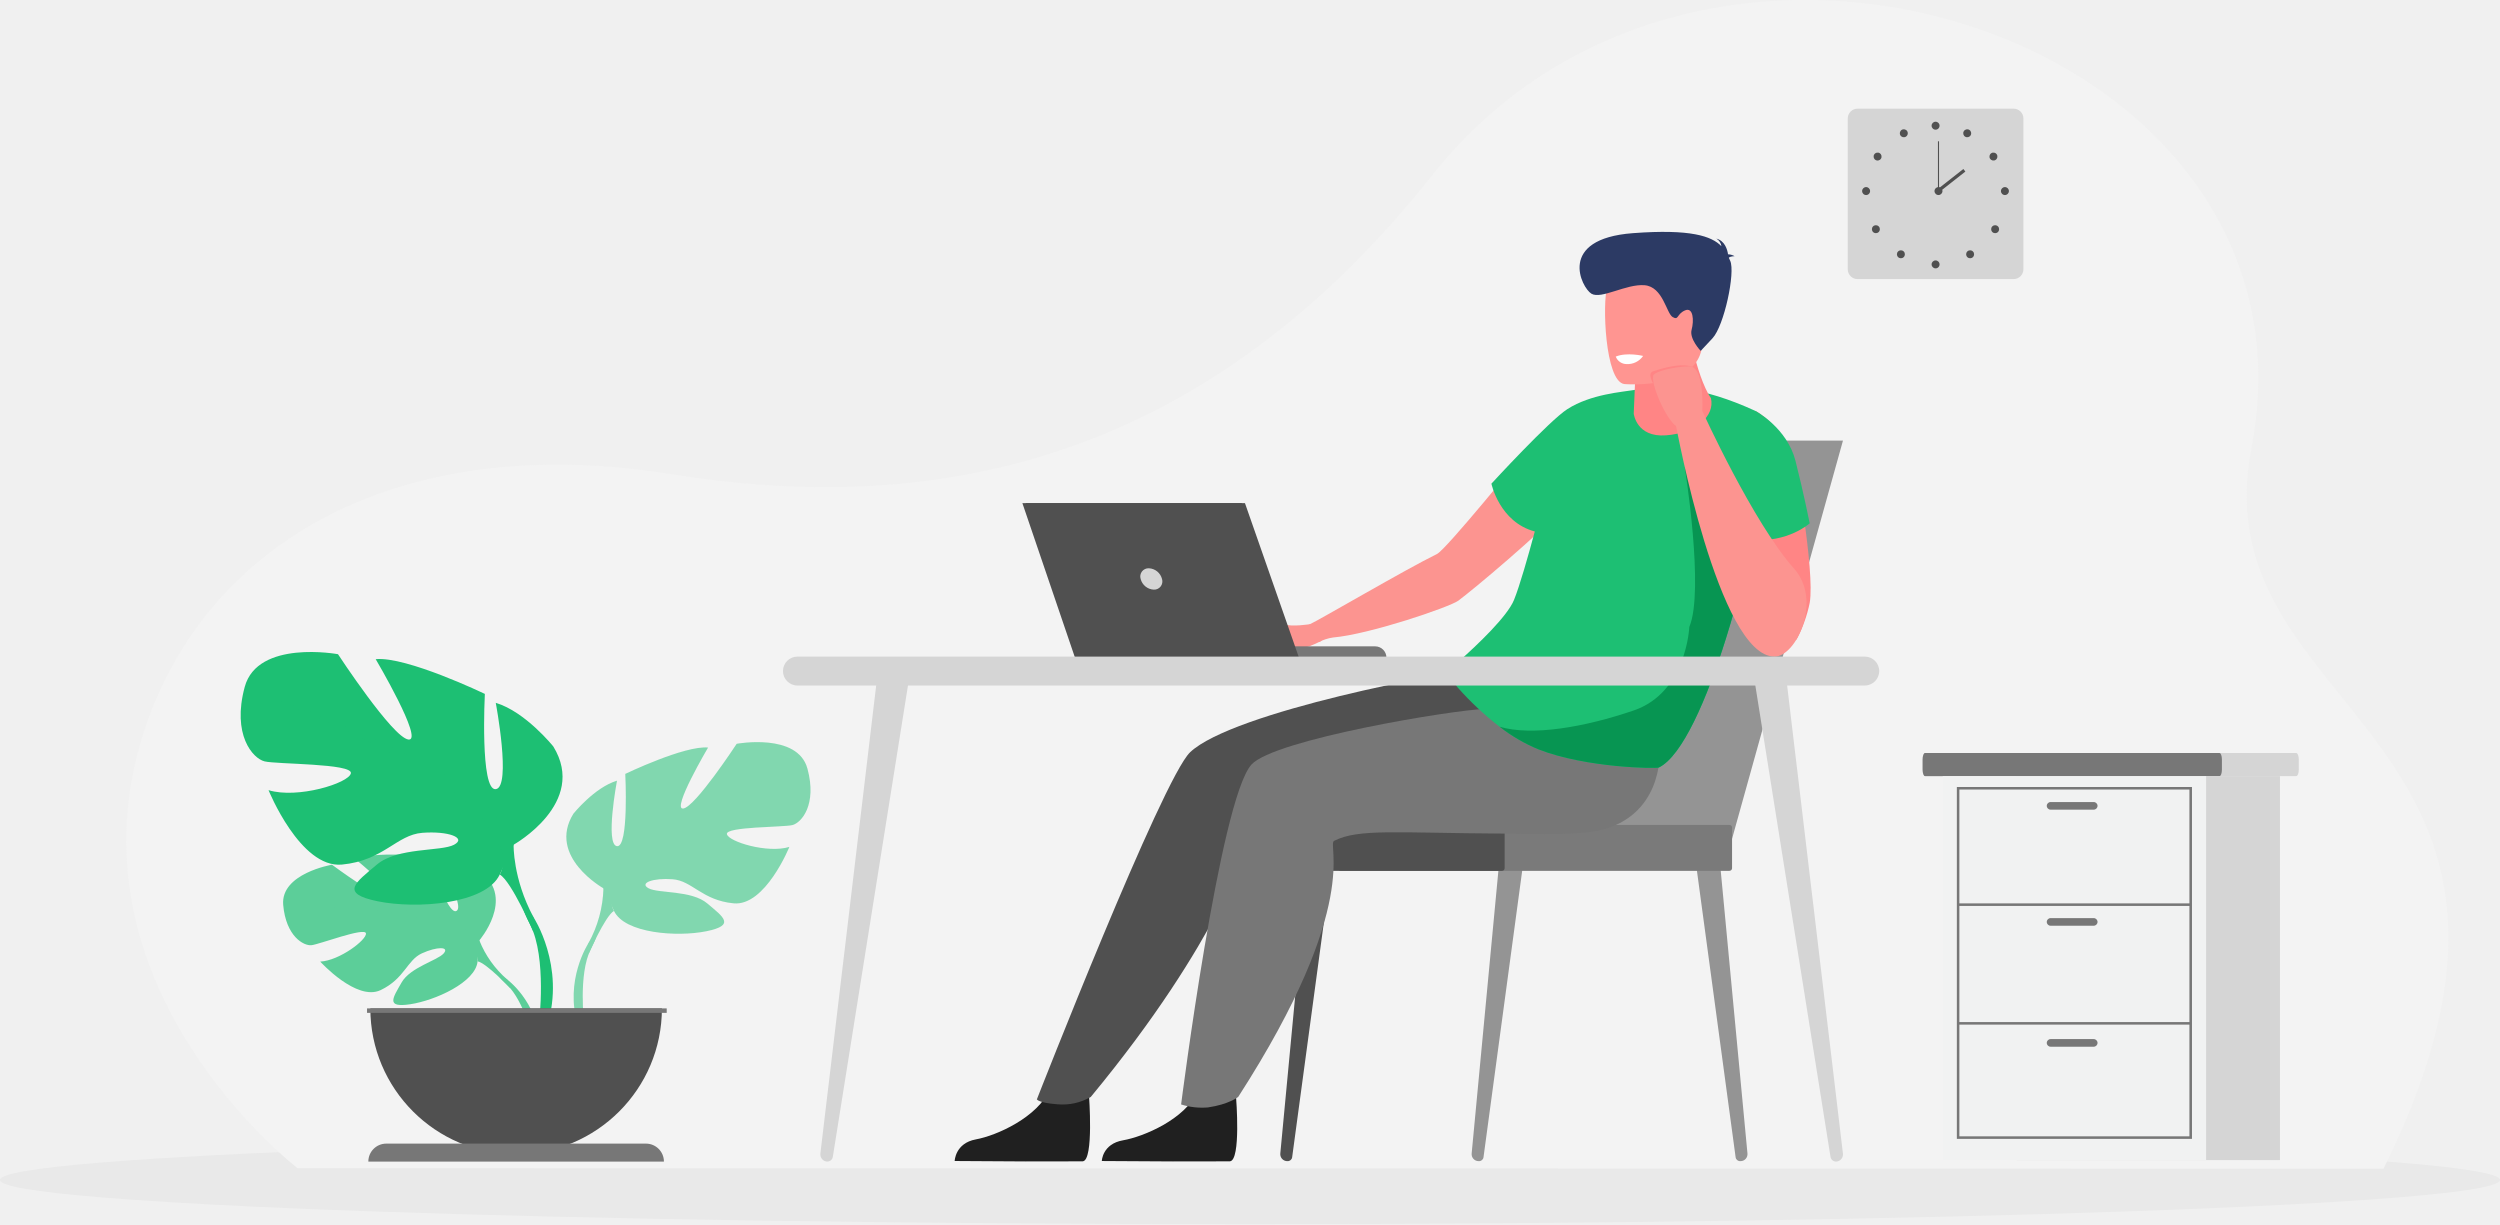
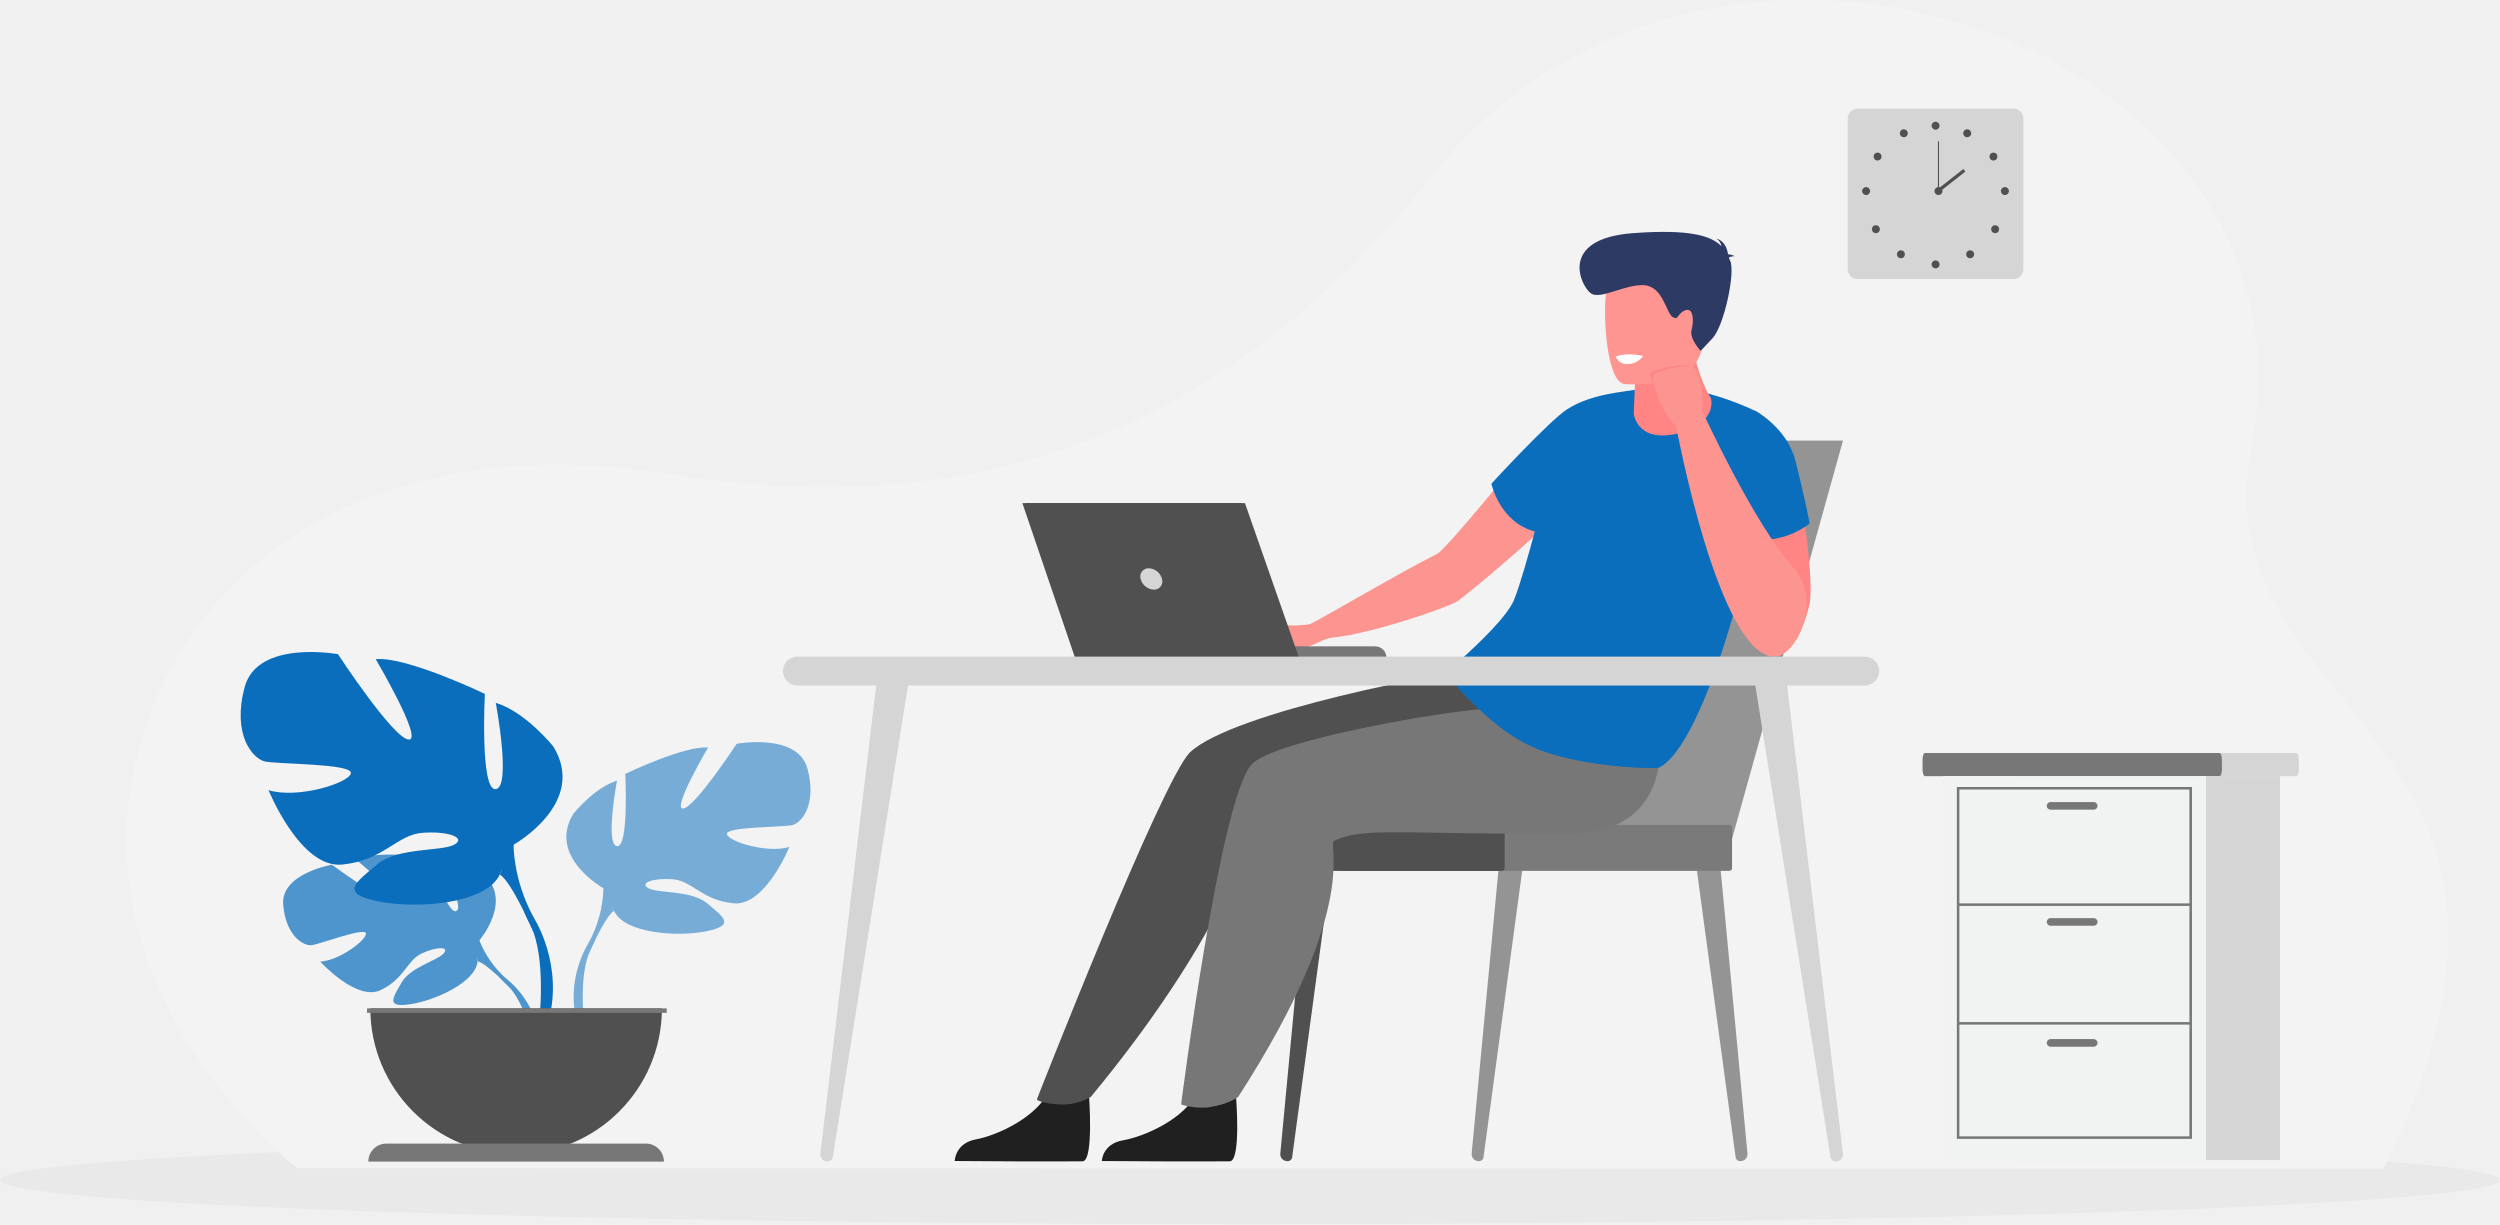
<svg xmlns="http://www.w3.org/2000/svg" width="743.202" height="363.915" viewBox="0 0 743.202 363.915">
  <g id="why-us-reverce" transform="translate(23.049 -18.048)">
    <g id="Group_16617" data-name="Group 16617" transform="translate(0 0)">
      <path id="Path_20135" data-name="Path 20135" d="M371.6,0c205.23,0,371.6,5.883,371.6,13.139S576.831,26.278,371.6,26.278,0,20.4,0,13.139,166.371,0,371.6,0Z" transform="translate(-23.049 355.685)" fill="#e9e9e9" />
      <path id="Path_19837" data-name="Path 19837" d="M1649.986,1080.484s-70.68-54.14-45.486-130.314c18.522-56,76.025-88.976,156.464-76.02,74.955,12.073,156.365-.578,226.439-88.97,81.779-103.159,266.982-40.574,243.429,81.285-15.506,80.222,103.775,83.988,39.28,214.181Z" transform="translate(-1584.582 -715.161)" fill="#f3f3f3" />
      <g id="Group_16589" data-name="Group 16589" transform="translate(414.437 275.687)">
        <path id="Path_19838" data-name="Path 19838" d="M2994.017,1780.8l-.148,0a2.078,2.078,0,0,1-2.028-2.273l8.063-85.276,7.036.665-11.578,85.735A1.331,1.331,0,0,1,2994.017,1780.8Z" transform="translate(-2991.832 -1693.25)" fill="#949494" />
      </g>
      <g id="Group_16590" data-name="Group 16590" transform="translate(481.34 275.687)">
        <path id="Path_19839" data-name="Path 19839" d="M3237.735,1780.8l.148,0a2.079,2.079,0,0,0,2.029-2.273l-8.063-85.276-7.036.665,11.578,85.735A1.331,1.331,0,0,0,3237.735,1780.8Z" transform="translate(-3224.813 -1693.25)" fill="#949494" />
      </g>
      <g id="Group_16591" data-name="Group 16591" transform="translate(357.552 275.687)">
        <path id="Path_19840" data-name="Path 19840" d="M2795.925,1780.8l-.148,0a2.078,2.078,0,0,1-2.028-2.273l8.063-85.276,7.036.665-11.578,85.735A1.331,1.331,0,0,1,2795.925,1780.8Z" transform="translate(-2793.74 -1693.25)" fill="#505050" />
      </g>
      <path id="Path_19841" data-name="Path 19841" d="M3085.038,1370.531l32.971-118.362h-72.83l-31.208,114.257Z" transform="translate(-2593.177 -1103.143)" fill="#949494" />
      <path id="Rectangle_10601" data-name="Rectangle 10601" d="M.785,0H116.4a.785.785,0,0,1,.785.785v12.08a.786.786,0,0,1-.786.786H.786A.786.786,0,0,1,0,12.865V.785A.785.785,0,0,1,.785,0Z" transform="translate(374.675 263.282)" fill="#7a7a7a" />
      <path id="Rectangle_10602" data-name="Rectangle 10602" d="M.786,0H82.292a.786.786,0,0,1,.786.786V12.865a.786.786,0,0,1-.786.786H.785A.785.785,0,0,1,0,12.866V.786A.786.786,0,0,1,.786,0Z" transform="translate(341.173 263.282)" fill="#505050" />
      <g id="Group_16593" data-name="Group 16593" transform="translate(260.755 86.979)">
        <path id="Path_19842" data-name="Path 19842" d="M3294.854,1278.628a40.03,40.03,0,0,1-3.774,10.6c-1.443,3.577-9.356-16.044-9.356-16.044l-1.182-7.558-1.92-12.277-.54-3.447-2.15-13.738.531-2.088,2.585-10.148-.233-2.314s7.977,4.415,10.149,12.792c.769,2.966,1.88,9.255,2.934,16.291.165,1.1,1.093,1.558,1.254,2.687C3294.509,1262.963,3295.678,1273.9,3294.854,1278.628Z" transform="translate(-3040.667 -1168.341)" fill="#ff8585" />
        <path id="Path_19843" data-name="Path 19843" d="M2824.645,1288.84a13.011,13.011,0,0,1,4.16-1.351c10.969-.944,34.752-9.084,37.27-10.948,4.646-3.44,24.058-19.77,31.711-28.013.006-.005,6.409-7.533,6.409-7.533,7.242-7.8.675-21.4.675-21.4s-12.436,5.281-16.935,10.478c-2.937,3.392-25.415,31.227-28.22,32.6-9.139,4.456-35.053,19.665-37.757,20.858C2821.958,1283.522,2818.447,1285.961,2824.645,1288.84Z" transform="translate(-2716.351 -1166.9)" fill="#fc9490" />
        <path id="Path_19844" data-name="Path 19844" d="M2496.576,1916.175s1.5,19.5-1.842,19.762c-.446.035-16.975.035-16.975.035l-21.1-.128s.138-5.3,6.306-6.427,18.375-6.537,22.112-15.043C2489.006,1905.425,2496.576,1916.175,2496.576,1916.175Z" transform="translate(-2456.658 -1659.631)" fill="#202020" />
        <path id="Path_19845" data-name="Path 19845" d="M2704.1,1495.758s-1.857,35.359-5.1,41.518c0,0-1.447-.51-12.009-.6-12.781-.114-73.817-.359-81.136,3.345-2.29,1.159-8.854,28.716-48.062,76.133a16.715,16.715,0,0,1-9.864,2.191c-5.688-.414-6.166-1.467-6.166-1.467s37.3-95.339,45.561-103.193c12.617-12,77.213-24.338,86.665-24.614S2704.1,1495.758,2704.1,1495.758Z" transform="translate(-2517.328 -1358.989)" fill="#505050" />
        <path id="Path_19846" data-name="Path 19846" d="M2648.91,1919.6s1.5,18.691-1.842,18.938c-.445.034-16.975.034-16.975.034l-21.1-.123s.138-5.084,6.306-6.159,18.375-6.265,22.111-14.417C2641.341,1909.3,2648.91,1919.6,2648.91,1919.6Z" transform="translate(-2565.248 -1662.231)" fill="#202020" />
        <path id="Path_19847" data-name="Path 19847" d="M2834.8,1512.384s-.513,9.776-1.471,19.942c-1.179,12.523-8.945,20.484-21.456,21.791-8.424.879-18.378.414-24.956.377-31.715-.177-43.039-1.554-50.358,2.15-2.29,1.159,8.6,18.548-28.522,76.133,0,0-2.8,2.24-9,3.122a20.633,20.633,0,0,1-7.972-.882s11.52-90.554,20.9-101.027c6.71-7.488,59.928-16.271,69.378-16.547S2834.8,1512.384,2834.8,1512.384Z" transform="translate(-2623.749 -1375.614)" fill="#777" />
-         <path id="Path_19848" data-name="Path 19848" d="M3078.577,1237.512s-6.5,5.886-17.346,4.871c-.615,3.143-1.381,6.636-2.277,10.334-.074.307-.149.618-.227.928-1.412,5.755-3.127,11.973-5.054,18.107-5.591,17.818-12.963,34.975-19.95,38.351-.732.354-21.494.159-35.707-5.37a49.214,49.214,0,0,1-11.641-6.763,90.967,90.967,0,0,1-12.426-11.629,5.609,5.609,0,0,1,.462-7.921c5.349-4.768,14.257-13.195,16.261-18.134,1.691-4.167,4.185-12.932,6.181-20.353-10.5-2.786-12.9-14.21-12.9-14.21s17.195-18.721,22.581-22.165c7.049-4.5,16.375-5.082,20.027-5.709,8.963-1.539,19.518-1.272,35.977,6.289,0,0,9.32,5.039,11.8,14.759S3078.577,1237.512,3078.577,1237.512Z" transform="translate(-2824.391 -1150.867)" fill="#1dbf73" />
+         <path id="Path_19848" data-name="Path 19848" d="M3078.577,1237.512s-6.5,5.886-17.346,4.871c-.615,3.143-1.381,6.636-2.277,10.334-.074.307-.149.618-.227.928-1.412,5.755-3.127,11.973-5.054,18.107-5.591,17.818-12.963,34.975-19.95,38.351-.732.354-21.494.159-35.707-5.37a49.214,49.214,0,0,1-11.641-6.763,90.967,90.967,0,0,1-12.426-11.629,5.609,5.609,0,0,1,.462-7.921c5.349-4.768,14.257-13.195,16.261-18.134,1.691-4.167,4.185-12.932,6.181-20.353-10.5-2.786-12.9-14.21-12.9-14.21s17.195-18.721,22.581-22.165c7.049-4.5,16.375-5.082,20.027-5.709,8.963-1.539,19.518-1.272,35.977,6.289,0,0,9.32,5.039,11.8,14.759S3078.577,1237.512,3078.577,1237.512Z" transform="translate(-2824.391 -1150.867)" fill="#0a6ebd" />
        <path id="Path_19849" data-name="Path 19849" d="M3169.25,1185.556c-8.834.669-9.6-6.463-9.6-6.463l.2-4.73.232-5.555s6.4-3.375,11.441-5.714c3.219-1.491,5.889-2.559,5.995-2.059.737,3.457,2.866,10.344,5.076,13.443C3183.889,1179.842,3178.087,1184.886,3169.25,1185.556Z" transform="translate(-2957.777 -1125.07)" fill="#ff8585" />
        <g id="Group_16592" data-name="Group 16592" transform="translate(185.768)">
          <path id="Path_19850" data-name="Path 19850" d="M3135.657,1101.822s22.186,2.006,23.222-11.829,4.6-22.894-9.523-24.76-17.271,3.207-18.741,7.741S3129.914,1100.944,3135.657,1101.822Z" transform="translate(-3122.387 -1056.585)" fill="#ff9591" />
          <path id="Path_19851" data-name="Path 19851" d="M3147.94,1043.8c.206-.233.676-.42,1.722-.473a4.243,4.243,0,0,0-1.952-.558c-.213-1.456-.978-4.034-3.48-4.669a3.14,3.14,0,0,1,1.514,2.27c-2.89-2.989-9.1-5.18-26.309-3.886-22.685,1.706-15.265,16.254-12.336,18s10.338-2.976,15.807-2.522,6.479,8.363,8.332,9.454,1.128-.829,3.644-1.955,2.739,3.036,2,5.738,2.7,6.284,2.7,6.284l3.5-3.742c3.5-3.741,6.846-19.633,5.273-23.029C3148.22,1044.407,3148.083,1044.1,3147.94,1043.8Z" transform="translate(-3103.569 -1036.102)" fill="#2c3a64" />
        </g>
        <path id="Path_19852" data-name="Path 19852" d="M3141.033,1163.557a3.457,3.457,0,0,0,3.239,2.23,5.617,5.617,0,0,0,4.9-2.423S3144.416,1162.181,3141.033,1163.557Z" transform="translate(-2944.507 -1126.482)" fill="#fff" />
        <path id="Path_19853" data-name="Path 19853" d="M3177.663,1179.537s-1.758-2.92,0-3.51c9.021-3.025,11.656-1.317,11.656-1.317Z" transform="translate(-2970.061 -1134.565)" fill="#ff8585" />
        <path id="Path_19854" data-name="Path 19854" d="M3194.25,1188.566s.795-13.352-3.9-13.251-10.482,1.6-10.7,2.792c-.622,3.356,4.783,14.734,7.465,15.24S3194.25,1188.566,3194.25,1188.566Z" transform="translate(-2972 -1135.338)" fill="#fc9490" />
-         <path id="Path_19855" data-name="Path 19855" d="M3093.1,1312.291c-1.412,5.755-3.127,11.973-5.054,18.107-5.591,17.818-12.963,34.975-19.95,38.351-.732.354-21.495.158-35.707-5.37a49.232,49.232,0,0,1-11.641-6.764c9.519,2.864,25.193.186,39.89-4.831,15.745-5.38,16.519-24.821,16.519-24.821,4.551-10.756-1.369-47.593-1.369-47.593Z" transform="translate(-2858.762 -1209.513)" fill="#079552" />
+         <path id="Path_19855" data-name="Path 19855" d="M3093.1,1312.291c-1.412,5.755-3.127,11.973-5.054,18.107-5.591,17.818-12.963,34.975-19.95,38.351-.732.354-21.495.158-35.707-5.37a49.232,49.232,0,0,1-11.641-6.764c9.519,2.864,25.193.186,39.89-4.831,15.745-5.38,16.519-24.821,16.519-24.821,4.551-10.756-1.369-47.593-1.369-47.593Z" transform="translate(-2858.762 -1209.513)" fill="#0a6ebd" />
        <path id="Path_19856" data-name="Path 19856" d="M3203.487,1225.58s12.611,68.554,29.276,68.594c6.42.015,14.28-16.666,5.8-26.161-12.173-13.629-27.285-46.881-27.285-46.881S3209.163,1219.8,3203.487,1225.58Z" transform="translate(-2989.026 -1167.905)" fill="#fc9490" />
        <path id="Path_19857" data-name="Path 19857" d="M2760.612,1442.012s-5.258.892-8.006,0-19.546,5.585-17.53,5.74,12.081-1.332,14.427-1.135,3.6.308,2.678,1.146-7.435,1.074-5.16,1.8,7.86.517,10.239,0a28.816,28.816,0,0,0,6.53-2.473C2765.552,1446.175,2760.612,1442.012,2760.612,1442.012Z" transform="translate(-2655.005 -1325.39)" fill="#fc9490" />
      </g>
      <g id="Group_16594" data-name="Group 16594" transform="translate(280.883 167.617)">
        <path id="Path_19858" data-name="Path 19858" d="M2756.756,1468.533h42.178a3.362,3.362,0,0,0-3.362-3.362h-38.816Z" transform="translate(-2690.707 -1422.596)" fill="#777" />
        <path id="Path_19859" data-name="Path 19859" d="M2595.3,1316.914h-65.21l15.642,45.936h65.632Z" transform="translate(-2529.133 -1316.913)" fill="#505050" />
        <path id="Path_19860" data-name="Path 19860" d="M2526.75,1316.911l15.641,45.936h65.633l-16.065-45.936Z" transform="translate(-2526.75 -1316.911)" fill="#505050" />
        <path id="Path_19861" data-name="Path 19861" d="M2648.97,1387.528a4.24,4.24,0,0,0,3.912,3.178,2.448,2.448,0,0,0,2.445-3.178,4.241,4.241,0,0,0-3.912-3.178A2.447,2.447,0,0,0,2648.97,1387.528Z" transform="translate(-2613.813 -1364.984)" fill="#d5d5d5" />
      </g>
      <g id="Group_16601" data-name="Group 16601" transform="translate(48.488 211.872)">
        <g id="Group_16596" data-name="Group 16596" transform="translate(12.619 60.213)" opacity="0.7">
-           <path id="Path_19862" data-name="Path 19862" d="M1819.757,1706.229s10.551-12.309.651-20.128c0,0-7.232-4.378-13.128-4.022,0,0,8.355,14.011,5.652,15.4s-8.185-16.284-8.185-16.284-16.457-1.6-21.751.949c0,0,14.068,11.513,11.106,12.2s-18.159-10.615-18.159-10.615-15.317,2.607-14.5,11.95,6.094,12.229,8.414,11.981,15.889-5.428,16.184-3.528-7.872,8.112-13.592,8.4c0,0,10.8,11.909,17.975,8.472s7.79-8.885,12.263-10.928,8.293-2.039,6.446.045-9.943,4.11-12.5,8.635-4.854,7.578,2.571,6.46,19.495-6.55,20.025-12.772Z" transform="translate(-1761.411 -1680.706)" fill="#1dbf73" />
+           <path id="Path_19862" data-name="Path 19862" d="M1819.757,1706.229s10.551-12.309.651-20.128c0,0-7.232-4.378-13.128-4.022,0,0,8.355,14.011,5.652,15.4s-8.185-16.284-8.185-16.284-16.457-1.6-21.751.949c0,0,14.068,11.513,11.106,12.2s-18.159-10.615-18.159-10.615-15.317,2.607-14.5,11.95,6.094,12.229,8.414,11.981,15.889-5.428,16.184-3.528-7.872,8.112-13.592,8.4c0,0,10.8,11.909,17.975,8.472s7.79-8.885,12.263-10.928,8.293-2.039,6.446.045-9.943,4.11-12.5,8.635-4.854,7.578,2.571,6.46,19.495-6.55,20.025-12.772Z" transform="translate(-1761.411 -1680.706)" fill="#0a6ebd" />
          <g id="Group_16595" data-name="Group 16595" transform="translate(7.557 15.157)">
-             <path id="Path_19863" data-name="Path 19863" d="M1787.729,1733.56s41.6-1.6,50.788,10.295a30.094,30.094,0,0,0,8.284,11.626l.975,2.656s-7.209-7.6-9.789-8.061C1837.987,1750.075,1842.021,1735.336,1787.729,1733.56Z" transform="translate(-1787.729 -1733.487)" fill="#1dbf73" />
-             <path id="Path_19864" data-name="Path 19864" d="M1987.609,1807.475s8.929,6.6,9.55,18.4l-1.62.145s-2.852-12.2-8.007-16.972S1987.609,1807.475,1987.609,1807.475Z" transform="translate(-1928.537 -1785.483)" fill="#1dbf73" />
+             <path id="Path_19863" data-name="Path 19863" d="M1787.729,1733.56s41.6-1.6,50.788,10.295a30.094,30.094,0,0,0,8.284,11.626l.975,2.656s-7.209-7.6-9.789-8.061C1837.987,1750.075,1842.021,1735.336,1787.729,1733.56Z" transform="translate(-1787.729 -1733.487)" fill="#0a6ebd" />
+             <path id="Path_19864" data-name="Path 19864" d="M1987.609,1807.475s8.929,6.6,9.55,18.4l-1.62.145s-2.852-12.2-8.007-16.972S1987.609,1807.475,1987.609,1807.475Z" transform="translate(-1928.537 -1785.483)" fill="#0a6ebd" />
          </g>
        </g>
        <g id="Group_16598" data-name="Group 16598" transform="translate(96.821 26.792)" opacity="0.53">
-           <path id="Path_19865" data-name="Path 19865" d="M2065.666,1607.787s-16.784-9.4-8.952-22.155c0,0,6.266-7.833,12.979-9.847,0,0-3.581,19.022,0,19.469s2.462-21.484,2.462-21.484,17.679-8.5,24.617-7.833c0,0-10.966,18.574-7.385,18.127s15.889-19.246,15.889-19.246,18.126-3.357,21.036,7.385-1.79,16.113-4.475,16.784-19.917.448-19.469,2.685,12.084,5.818,18.574,3.8c0,0-7.161,17.679-16.56,16.784s-12.308-6.714-18.127-7.161-10.07,1.119-7.161,2.686,12.756.513,17.456,4.509,8.5,6.457-.224,8.247-24.393.671-27.526-6.042Z" transform="translate(-2054.632 -1564.323)" fill="#1dbf73" />
+           <path id="Path_19865" data-name="Path 19865" d="M2065.666,1607.787s-16.784-9.4-8.952-22.155c0,0,6.266-7.833,12.979-9.847,0,0-3.581,19.022,0,19.469s2.462-21.484,2.462-21.484,17.679-8.5,24.617-7.833c0,0-10.966,18.574-7.385,18.127s15.889-19.246,15.889-19.246,18.126-3.357,21.036,7.385-1.79,16.113-4.475,16.784-19.917.448-19.469,2.685,12.084,5.818,18.574,3.8c0,0-7.161,17.679-16.56,16.784s-12.308-6.714-18.127-7.161-10.07,1.119-7.161,2.686,12.756.513,17.456,4.509,8.5,6.457-.224,8.247-24.393.671-27.526-6.042Z" transform="translate(-2054.632 -1564.323)" fill="#0a6ebd" />
          <g id="Group_16597" data-name="Group 16597" transform="translate(2.17 11.238)">
-             <path id="Path_19866" data-name="Path 19866" d="M2134.313,1603.46s-46.995,15.217-52.366,32.225a35.7,35.7,0,0,1-4.476,16.336v3.357s4.923-11.413,7.609-12.979C2085.08,1642.4,2074.562,1627.629,2134.313,1603.46Z" transform="translate(-2073.082 -1603.46)" fill="#1dbf73" />
-             <path id="Path_19867" data-name="Path 19867" d="M2066.576,1767.383s-7.248,11.006-3.116,24.4l1.865-.5s-1.81-14.756,1.982-22.177S2066.576,1767.383,2066.576,1767.383Z" transform="translate(-2062.187 -1718.821)" fill="#1dbf73" />
+             <path id="Path_19866" data-name="Path 19866" d="M2134.313,1603.46s-46.995,15.217-52.366,32.225a35.7,35.7,0,0,1-4.476,16.336v3.357s4.923-11.413,7.609-12.979C2085.08,1642.4,2074.562,1627.629,2134.313,1603.46Z" transform="translate(-2073.082 -1603.46)" fill="#0a6ebd" />
+             <path id="Path_19867" data-name="Path 19867" d="M2066.576,1767.383s-7.248,11.006-3.116,24.4l1.865-.5s-1.81-14.756,1.982-22.177S2066.576,1767.383,2066.576,1767.383Z" transform="translate(-2062.187 -1718.821)" fill="#0a6ebd" />
          </g>
        </g>
        <g id="Group_16600" data-name="Group 16600" transform="translate(0)">
-           <path id="Path_19868" data-name="Path 19868" d="M1798.62,1528.317s22.124-12.39,11.8-29.2c0,0-8.26-10.325-17.109-12.98,0,0,4.72,25.075,0,25.664s-3.245-28.319-3.245-28.319-23.3-11.209-32.449-10.324c0,0,14.455,24.484,9.735,23.894s-20.944-25.37-20.944-25.37-23.894-4.425-27.729,9.735,2.36,21.24,5.9,22.125,26.254.59,25.664,3.54-15.929,7.67-24.484,5.015c0,0,9.439,23.3,21.829,22.124s16.225-8.85,23.894-9.439,13.275,1.474,9.44,3.54-16.815.677-23.01,5.943-11.21,8.512.3,10.871,32.154.885,36.284-7.965Z" transform="translate(-1717.467 -1471.024)" fill="#1dbf73" />
+           <path id="Path_19868" data-name="Path 19868" d="M1798.62,1528.317s22.124-12.39,11.8-29.2c0,0-8.26-10.325-17.109-12.98,0,0,4.72,25.075,0,25.664s-3.245-28.319-3.245-28.319-23.3-11.209-32.449-10.324c0,0,14.455,24.484,9.735,23.894s-20.944-25.37-20.944-25.37-23.894-4.425-27.729,9.735,2.36,21.24,5.9,22.125,26.254.59,25.664,3.54-15.929,7.67-24.484,5.015c0,0,9.439,23.3,21.829,22.124s16.225-8.85,23.894-9.439,13.275,1.474,9.44,3.54-16.815.677-23.01,5.943-11.21,8.512.3,10.871,32.154.885,36.284-7.965Z" transform="translate(-1717.467 -1471.024)" fill="#0a6ebd" />
          <g id="Group_16599" data-name="Group 16599" transform="translate(12.125 14.814)">
-             <path id="Path_19869" data-name="Path 19869" d="M1759.689,1522.613s61.948,20.059,69.028,42.479c0,0-.3,10.029,5.9,21.535v4.425s-6.49-15.044-10.03-17.109C1824.587,1573.942,1838.452,1554.472,1759.689,1522.613Z" transform="translate(-1759.689 -1522.613)" fill="#1dbf73" />
-             <path id="Path_19870" data-name="Path 19870" d="M2013.268,1738.695s9.554,14.507,4.107,32.167l-2.458-.66s2.386-19.451-2.612-29.234S2013.268,1738.695,2013.268,1738.695Z" transform="translate(-1938.34 -1674.681)" fill="#1dbf73" />
+             <path id="Path_19869" data-name="Path 19869" d="M1759.689,1522.613s61.948,20.059,69.028,42.479c0,0-.3,10.029,5.9,21.535v4.425s-6.49-15.044-10.03-17.109C1824.587,1573.942,1838.452,1554.472,1759.689,1522.613Z" transform="translate(-1759.689 -1522.613)" fill="#0a6ebd" />
+             <path id="Path_19870" data-name="Path 19870" d="M2013.268,1738.695s9.554,14.507,4.107,32.167l-2.458-.66s2.386-19.451-2.612-29.234S2013.268,1738.695,2013.268,1738.695Z" transform="translate(-1938.34 -1674.681)" fill="#0a6ebd" />
          </g>
        </g>
        <path id="Path_19871" data-name="Path 19871" d="M1895.085,1883.325a43.338,43.338,0,0,1-43.339-43.338h86.677A43.338,43.338,0,0,1,1895.085,1883.325Z" transform="translate(-1813.187 -1734.035)" fill="#505050" />
        <path id="Path_19872" data-name="Path 19872" d="M1849.663,1985.313h87.873a5.347,5.347,0,0,0-5.346-5.347h-77.18a5.347,5.347,0,0,0-5.347,5.347Z" transform="translate(-1811.701 -1833.817)" fill="#777" />
        <rect id="Rectangle_10603" data-name="Rectangle 10603" width="89.087" height="1.33" transform="translate(37.574 105.952)" fill="#777" />
      </g>
      <g id="Group_16606" data-name="Group 16606" transform="translate(548.503 241.906)">
        <path id="Path_19873" data-name="Path 19873" d="M3458.7,1577.534v3.023c0,1.058.343,1.923.761,1.923h110.31c.418,0,.761-.864.761-1.923v-3.023c0-1.057-.344-1.922-.761-1.922h-110.31C3459.04,1575.612,3458.7,1576.478,3458.7,1577.534Z" transform="translate(-3458.697 -1575.612)" fill="#d5d5d5" />
        <path id="Path_19874" data-name="Path 19874" d="M3458.7,1577.534v3.023c0,1.058.315,1.923.7,1.923h87.575c.384,0,.7-.864.7-1.923v-3.023c0-1.057-.314-1.922-.7-1.922H3459.4C3459.011,1575.612,3458.7,1576.478,3458.7,1577.534Z" transform="translate(-3458.697 -1575.612)" fill="#777" />
        <rect id="Rectangle_10604" data-name="Rectangle 10604" width="78.313" height="114.145" transform="translate(27.92 6.869)" fill="#d5d5d5" />
        <rect id="Rectangle_10605" data-name="Rectangle 10605" width="78.313" height="114.145" transform="translate(5.973 6.869)" fill="#f1f2f2" />
        <g id="Group_16605" data-name="Group 16605" transform="translate(10.18 10.093)">
          <g id="Group_16602" data-name="Group 16602">
            <path id="Path_19875" data-name="Path 19875" d="M3494.149,1610.76h69.9v104.619h-69.9Zm69.143.755H3494.9v103.109h68.388Z" transform="translate(-3494.149 -1610.76)" fill="#777" />
          </g>
          <g id="Group_16603" data-name="Group 16603" transform="translate(0.378 34.609)">
            <rect id="Rectangle_10606" data-name="Rectangle 10606" width="69.142" height="0.755" fill="#777" />
          </g>
          <g id="Group_16604" data-name="Group 16604" transform="translate(0.378 69.892)">
            <rect id="Rectangle_10607" data-name="Rectangle 10607" width="69.142" height="0.755" fill="#777" />
          </g>
          <path id="Path_19876" data-name="Path 19876" d="M3588.37,1628.635h12.83a1.135,1.135,0,0,0,1.132-1.133h0a1.135,1.135,0,0,0-1.132-1.132h-12.83a1.136,1.136,0,0,0-1.132,1.132h0A1.136,1.136,0,0,0,3588.37,1628.635Z" transform="translate(-3560.506 -1621.888)" fill="#777" />
          <path id="Path_19877" data-name="Path 19877" d="M3588.37,1748.787h12.83a1.135,1.135,0,0,0,1.132-1.132h0a1.135,1.135,0,0,0-1.132-1.132h-12.83a1.136,1.136,0,0,0-1.132,1.132h0A1.136,1.136,0,0,0,3588.37,1748.787Z" transform="translate(-3560.506 -1707.537)" fill="#777" />
          <path id="Path_19878" data-name="Path 19878" d="M3588.37,1874.039h12.83a1.135,1.135,0,0,0,1.132-1.133h0a1.135,1.135,0,0,0-1.132-1.131h-12.83a1.135,1.135,0,0,0-1.132,1.131h0A1.136,1.136,0,0,0,3588.37,1874.039Z" transform="translate(-3560.506 -1796.822)" fill="#777" />
        </g>
      </g>
      <g id="Group_16613" data-name="Group 16613" transform="translate(526.25 50.354)">
        <path id="Rectangle_10609" data-name="Rectangle 10609" d="M2.915,0H49.307a2.914,2.914,0,0,1,2.914,2.914V47.747a2.916,2.916,0,0,1-2.916,2.916H2.914A2.914,2.914,0,0,1,0,47.749V2.915A2.915,2.915,0,0,1,2.915,0Z" transform="translate(0 0)" fill="#d5d5d5" />
        <g id="Group_16609" data-name="Group 16609" transform="translate(4.273 3.878)">
          <g id="Group_16607" data-name="Group 16607" transform="translate(20.653)">
            <path id="Path_19879" data-name="Path 19879" d="M3468.007,923.249a1.184,1.184,0,1,1,1.184,1.184A1.184,1.184,0,0,1,3468.007,923.249Z" transform="translate(-3468.007 -922.064)" fill="#505050" />
            <path id="Path_19880" data-name="Path 19880" d="M3500.915,930.505a1.184,1.184,0,1,1,.46,1.611A1.185,1.185,0,0,1,3500.915,930.505Z" transform="translate(-3491.359 -927.647)" fill="#505050" />
            <path id="Path_19881" data-name="Path 19881" d="M3528.451,954.2a1.184,1.184,0,1,1-.353,1.637A1.184,1.184,0,0,1,3528.451,954.2Z" transform="translate(-3510.707 -944.837)" fill="#505050" />
            <path id="Path_19882" data-name="Path 19882" d="M3540.98,989.729a1.184,1.184,0,1,1-1.184,1.184A1.185,1.185,0,0,1,3540.98,989.729Z" transform="translate(-3519.181 -970.298)" fill="#505050" />
            <path id="Path_19883" data-name="Path 19883" d="M3531.691,1029.556a1.184,1.184,0,1,1-1.675,0A1.184,1.184,0,0,1,3531.691,1029.556Z" transform="translate(-3511.962 -998.441)" fill="#505050" />
            <path id="Path_19884" data-name="Path 19884" d="M3505.792,1055.522a1.184,1.184,0,1,1-1.675,0A1.185,1.185,0,0,1,3505.792,1055.522Z" transform="translate(-3493.5 -1016.95)" fill="#505050" />
            <path id="Path_19885" data-name="Path 19885" d="M3468.007,1066.827a1.184,1.184,0,1,1,1.184,1.185A1.184,1.184,0,0,1,3468.007,1066.827Z" transform="translate(-3468.007 -1024.412)" fill="#505050" />
          </g>
          <g id="Group_16608" data-name="Group 16608" transform="translate(0 2.249)">
            <path id="Path_19886" data-name="Path 19886" d="M3437.333,930.505a1.184,1.184,0,1,0-.46,1.611A1.184,1.184,0,0,0,3437.333,930.505Z" transform="translate(-3423.906 -929.896)" fill="#505050" />
            <path id="Path_19887" data-name="Path 19887" d="M3409.8,954.2a1.184,1.184,0,1,0,.354,1.637A1.185,1.185,0,0,0,3409.8,954.2Z" transform="translate(-3404.559 -947.086)" fill="#505050" />
            <path id="Path_19888" data-name="Path 19888" d="M3397.27,989.729a1.184,1.184,0,1,0,1.185,1.184A1.184,1.184,0,0,0,3397.27,989.729Z" transform="translate(-3396.085 -972.547)" fill="#505050" />
            <path id="Path_19889" data-name="Path 19889" d="M3406.56,1029.556a1.184,1.184,0,1,0,1.675,0A1.184,1.184,0,0,0,3406.56,1029.556Z" transform="translate(-3403.305 -1000.69)" fill="#505050" />
            <path id="Path_19890" data-name="Path 19890" d="M3432.458,1055.522a1.184,1.184,0,1,0,1.675,0A1.184,1.184,0,0,0,3432.458,1055.522Z" transform="translate(-3421.766 -1019.199)" fill="#505050" />
          </g>
        </g>
        <g id="Group_16612" data-name="Group 16612" transform="translate(25.791 9.698)">
          <path id="Path_19891" data-name="Path 19891" d="M3471.019,990.913a1.184,1.184,0,1,1,1.185,1.184A1.184,1.184,0,0,1,3471.019,990.913Z" transform="translate(-3471.019 -976.118)" fill="#505050" />
          <g id="Group_16610" data-name="Group 16610" transform="translate(1.023)">
            <rect id="Rectangle_10610" data-name="Rectangle 10610" width="0.323" height="14.796" transform="translate(0)" fill="#505050" />
          </g>
          <g id="Group_16611" data-name="Group 16611" transform="translate(0.736 8.236)">
            <rect id="Rectangle_10611" data-name="Rectangle 10611" width="9.972" height="0.97" transform="translate(0 6.157) rotate(-38.132)" fill="#505050" />
          </g>
        </g>
      </g>
      <g id="Group_16616" data-name="Group 16616" transform="translate(209.721 213.249)">
        <path id="Path_19892" data-name="Path 19892" d="M2283.233,1484.409h317.289a4.3,4.3,0,0,0,4.3-4.3h0a4.3,4.3,0,0,0-4.3-4.3H2283.233a4.3,4.3,0,0,0-4.3,4.3h0A4.3,4.3,0,0,0,2283.233,1484.409Z" transform="translate(-2278.938 -1475.818)" fill="#d5d5d5" />
        <g id="Group_16614" data-name="Group 16614" transform="translate(11.103 4.295)">
          <path id="Path_19893" data-name="Path 19893" d="M2319.488,1636.585l-.094-.012a2.149,2.149,0,0,1-1.775-2.426l17.093-143.371,9.579.3-22.972,144.071A1.663,1.663,0,0,1,2319.488,1636.585Z" transform="translate(-2317.602 -1490.776)" fill="#d5d5d5" />
        </g>
        <g id="Group_16615" data-name="Group 16615" transform="translate(288.423 4.295)">
          <path id="Path_19894" data-name="Path 19894" d="M3308.135,1636.585l.094-.012a2.15,2.15,0,0,0,1.775-2.426l-17.093-143.371-9.579.3,22.972,144.071A1.664,1.664,0,0,0,3308.135,1636.585Z" transform="translate(-3283.332 -1490.776)" fill="#d5d5d5" />
        </g>
      </g>
    </g>
  </g>
</svg>
